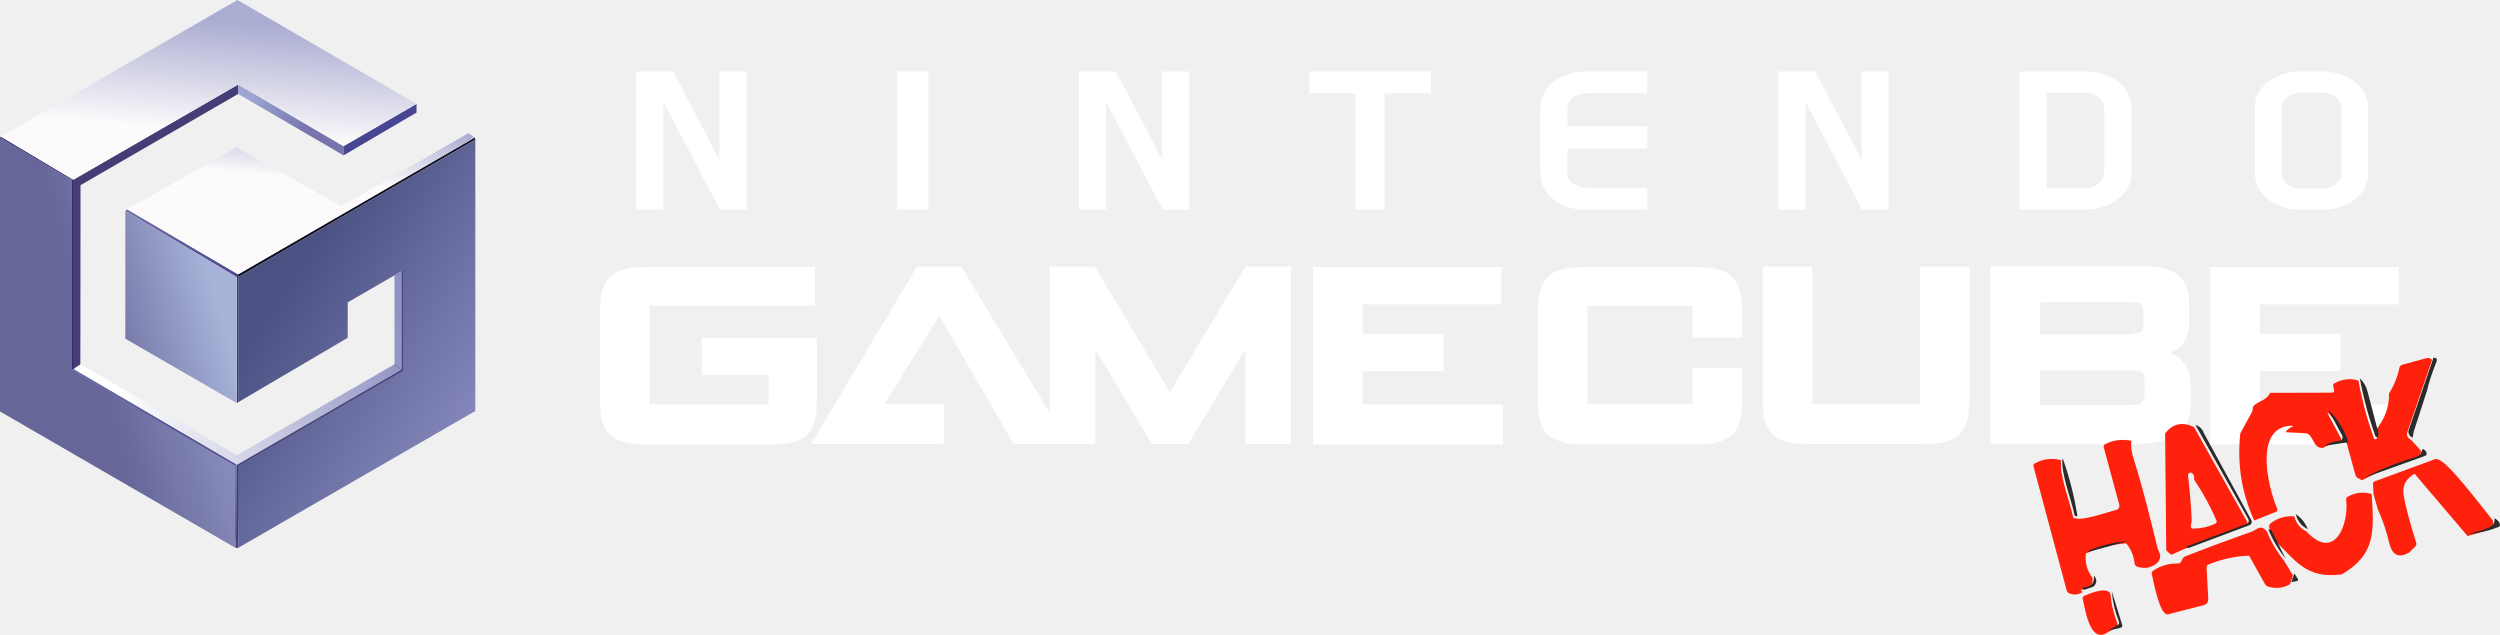
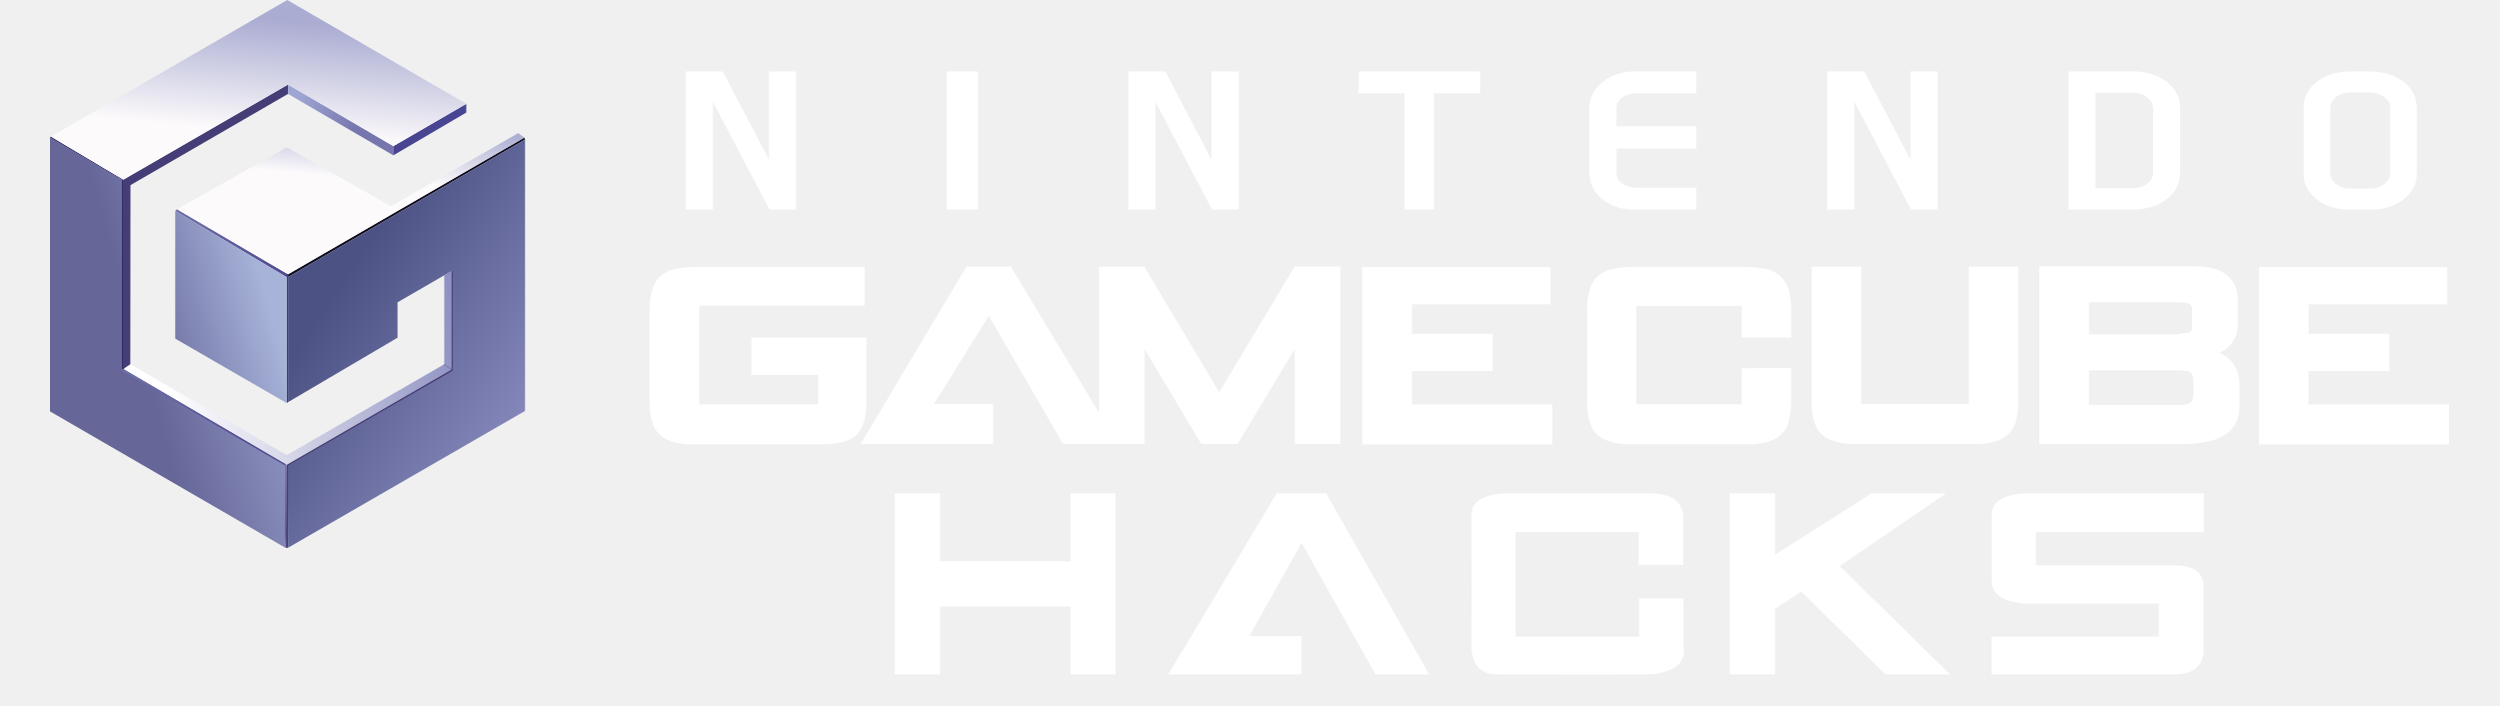
- <svg xmlns="http://www.w3.org/2000/svg" width="566.906" height="143.965" xml:space="preserve" version="1.1" id="svg485">
-   <defs id="defs489" />
-   <path fill="none" d="M 29.248,99.123 28.12,98.282" id="path377" />
-   <linearGradient id="a" gradientUnits="userSpaceOnUse" x1="24.415" y1="564.872" x2="104.743" y2="551.509" gradientTransform="translate(-0.005,-473.426)">
-     <stop offset=".037" style="stop-color:#fff" id="stop379" />
-     <stop offset=".896" style="stop-color:#898cbf" id="stop381" />
+ <svg xmlns="http://www.w3.org/2000/svg" width="567" height="160" xml:space="preserve" version="1.1" id="svg30">
+   <defs id="defs30" />
+   <linearGradient id="a" gradientUnits="userSpaceOnUse" x1="24.415" y1="564.872" x2="104.743" y2="551.509" gradientTransform="translate(11.337,-473.426)">
+     <stop offset=".037" style="stop-color:#fff" id="stop1" />
+     <stop offset=".896" style="stop-color:#898cbf" id="stop2" />
  </linearGradient>
-   <path fill="url(#a)" d="M 53.699,105.427 91.065,83.824 V 61.505 l -1.614,0.933 v 20.17 L 53.699,103.224 18.222,82.608 16.628,83.691 Z" id="path384" style="fill:url(#a)" />
-   <path fill="#7a7eae" d="M 89.451,82.608 V 82.52 l 1.614,1.165 v 0.139 L 90.963,83.9 89.308,82.69 Z" id="path386" />
-   <linearGradient id="b" gradientUnits="userSpaceOnUse" x1="28.461" y1="68.837" x2="54.049" y2="68.837" gradientTransform="matrix(1,0,0,-1,-0.045,123.99)">
-     <stop offset="0" style="stop-color:#6e70a9" id="stop388" />
-     <stop offset=".969" style="stop-color:#514a8e" id="stop390" />
+   <linearGradient id="b" gradientUnits="userSpaceOnUse" x1="28.461" y1="68.837" x2="54.049" y2="68.837" gradientTransform="matrix(1,0,0,-1,11.297,123.99)">
+     <stop offset="0" style="stop-color:#6e70a9" id="stop3" />
+     <stop offset=".969" style="stop-color:#514a8e" id="stop4" />
  </linearGradient>
-   <path fill="url(#b)" d="m 28.814,47.455 -0.398,0.398 25.283,14.998 0.305,-0.646 z" id="path393" style="fill:url(#b)" />
-   <linearGradient id="c" gradientUnits="userSpaceOnUse" x1="53.857" y1="61.681" x2="54.185" y2="61.681" gradientTransform="matrix(1,0,0,-1,-0.045,123.99)">
-     <stop offset="0" style="stop-color:#6e70a9" id="stop395" />
-     <stop offset=".969" style="stop-color:#514a8e" id="stop397" />
+   <linearGradient id="c" gradientUnits="userSpaceOnUse" x1="53.857" y1="61.681" x2="54.185" y2="61.681" gradientTransform="matrix(1,0,0,-1,11.297,123.99)">
+     <stop offset="0" style="stop-color:#6e70a9" id="stop5" />
+     <stop offset=".969" style="stop-color:#514a8e" id="stop6" />
  </linearGradient>
-   <path fill="url(#c)" d="m 54.107,62.205 0.033,0.208 h -0.327 l 0.109,-0.208 z" id="path400" style="fill:url(#c)" />
-   <path fill="#120f22" d="m 54.004,62.205 53.623,-30.999 0.158,0.441 -53.781,31.204 z" id="path402" />
-   <path fill="#453d76" d="m 91.065,83.824 -37.366,21.603 -0.134,18.803 h 0.439 L 54.363,105.729 91.582,84.28 91.72,61.312 h -0.655 z" id="path404" />
-   <linearGradient id="d" gradientUnits="userSpaceOnUse" x1="64.085" y1="540.326" x2="108.726" y2="569.631" gradientTransform="translate(-0.005,-473.426)">
-     <stop offset="0" style="stop-color:#4c5284" id="stop406" />
-     <stop offset="1" style="stop-color:#8789bc" id="stop408" />
+   <linearGradient id="d" gradientUnits="userSpaceOnUse" x1="64.085" y1="540.326" x2="108.726" y2="569.631" gradientTransform="translate(11.337,-473.426)">
+     <stop offset="0" style="stop-color:#4c5284" id="stop8" />
+     <stop offset="1" style="stop-color:#8789bc" id="stop9" />
  </linearGradient>
-   <path fill="url(#d)" d="M 54.004,105.573 91.361,84.062 V 61.332 L 78.85,68.566 v 8.029 L 54.004,91.212 V 62.851 l 53.781,-31.204 v 61.55 L 54.004,124.23 Z" id="path411" style="fill:url(#d)" />
-   <linearGradient id="e" gradientUnits="userSpaceOnUse" x1="53.464" y1="596.999" x2="53.153" y2="577.096" gradientTransform="translate(-0.005,-473.426)">
-     <stop offset=".11" style="stop-color:#4c407e" id="stop413" />
-     <stop offset=".89" style="stop-color:#669" id="stop415" />
-     <stop offset="1" style="stop-color:#a7b3d9" id="stop417" />
-     <stop offset="1" style="stop-color:#9ba5cd" id="stop419" />
+   <linearGradient id="e" gradientUnits="userSpaceOnUse" x1="53.464" y1="596.999" x2="53.153" y2="577.096" gradientTransform="translate(11.337,-473.426)">
+     <stop offset=".11" style="stop-color:#4c407e" id="stop10" />
+     <stop offset=".89" style="stop-color:#669" id="stop11" />
+     <stop offset="1" style="stop-color:#a7b3d9" id="stop12" />
+     <stop offset="1" style="stop-color:#9ba5cd" id="stop13" />
  </linearGradient>
-   <path fill="url(#e)" d="m 53.402,124.23 h 0.297 v -18.803 l -1.057,-0.621 0.76,19.424" id="path422" style="fill:url(#e)" />
-   <path fill="#2d2868" d="m 16.542,40.703 0.229,0.194 0.091,42.635 -0.234,0.159 -0.142,-0.09 0.056,-42.898" id="path424" />
-   <path fill="#453d76" d="m 18.26,41.987 -0.038,40.621 -1.594,1.083 V 40.755 L 54.004,19.174 V 21.3 Z m 35.744,20.107 v 29.118 l -0.305,0.205 V 62.028 Z" id="path426" />
-   <linearGradient id="f" gradientUnits="userSpaceOnUse" x1="4.824" y1="553.133" x2="66.026" y2="536.123" gradientTransform="translate(-0.005,-473.426)">
-     <stop offset=".233" style="stop-color:#669" id="stop428" />
-     <stop offset=".724" style="stop-color:#a7b3d9" id="stop430" />
+   <linearGradient id="f" gradientUnits="userSpaceOnUse" x1="4.824" y1="553.133" x2="66.026" y2="536.123" gradientTransform="translate(11.337,-473.426)">
+     <stop offset=".233" style="stop-color:#669" id="stop15" />
+     <stop offset=".724" style="stop-color:#a7b3d9" id="stop16" />
  </linearGradient>
-   <path fill="url(#f)" d="M 28.416,76.802 53.699,91.417 V 62.851 L 28.416,47.853 Z" id="path433" style="fill:url(#f)" />
-   <linearGradient id="g" gradientUnits="userSpaceOnUse" x1="5.882" y1="556.931" x2="67.08" y2="539.924" gradientTransform="translate(-0.005,-473.426)">
-     <stop offset=".233" style="stop-color:#669" id="stop435" />
-     <stop offset=".991" style="stop-color:#a7b3d9" id="stop437" />
+   <linearGradient id="g" gradientUnits="userSpaceOnUse" x1="5.882" y1="556.931" x2="67.08" y2="539.924" gradientTransform="translate(11.337,-473.426)">
+     <stop offset=".233" style="stop-color:#669" id="stop17" />
+     <stop offset=".991" style="stop-color:#a7b3d9" id="stop18" />
  </linearGradient>
-   <path fill="url(#g)" d="M 0,93.302 53.402,124.23 V 105.251 L 16.628,83.691 V 40.964 L 0,31.206 Z" id="path440" style="fill:url(#g)" />
-   <g fill="#2d2868" id="g446">
-     <path d="m 16.343,40.755 h 0.285 v 42.938 h -0.285 z" id="path442" />
-     <path d="M 0.214,30.992 0,31.206 l 16.486,9.691 0.142,-0.142 z" id="path444" />
+   <linearGradient id="h" gradientUnits="userSpaceOnUse" x1="19.586" y1="559.814" x2="43.921" y2="572.836" gradientTransform="translate(11.337,-473.426)">
+     <stop offset="0" style="stop-color:#6e70a9" id="stop20" />
+     <stop offset=".969" style="stop-color:#514a8e" id="stop21" />
+   </linearGradient>
+   <linearGradient id="i" gradientUnits="userSpaceOnUse" x1="55.735" y1="495.654" x2="71.185" y2="503.171" gradientTransform="translate(11.337,-473.426)">
+     <stop offset=".037" style="stop-color:#9ea5d3" id="stop22" />
+     <stop offset=".902" style="stop-color:#7675ae" id="stop23" />
+   </linearGradient>
+   <linearGradient id="j" gradientUnits="userSpaceOnUse" x1="0.219" y1="504.418" x2="0.219" y2="504.418" gradientTransform="translate(-0.005,-473.426)">
+     <stop offset=".233" style="stop-color:#669" id="stop24" />
+     <stop offset=".991" style="stop-color:#a7b3d9" id="stop25" />
+   </linearGradient>
+   <linearGradient id="k" gradientUnits="userSpaceOnUse" x1="49.386" y1="477.947" x2="45.741" y2="518.442" gradientTransform="translate(11.337,-473.426)">
+     <stop offset="0" style="stop-color:#aaacd2" id="stop26" />
+     <stop offset=".626" style="stop-color:#fcfafb" id="stop27" />
+   </linearGradient>
+   <linearGradient id="l" gradientUnits="userSpaceOnUse" x1="71.78" y1="473.265" x2="68.135" y2="513.761" gradientTransform="translate(11.337,-473.426)">
+     <stop offset=".674" style="stop-color:#aaacd2" id="stop28" />
+     <stop offset="1" style="stop-color:#fcfafb" id="stop29" />
+   </linearGradient>
+   <path fill="none" d="M 40.59,99.123 39.462,98.282" id="path1" />
+   <path fill="url(#a)" d="M 65.041,105.427 102.407,83.824 V 61.505 l -1.614,0.933 v 20.17 L 65.041,103.224 29.564,82.608 27.97,83.691 Z" id="path2" style="fill:url(#a)" />
+   <path fill="#7a7eae" d="M 100.793,82.608 V 82.52 l 1.614,1.165 v 0.139 l -0.102,0.076 -1.655,-1.21 z" id="path3" />
+   <path fill="url(#b)" d="m 40.156,47.455 -0.398,0.398 25.283,14.998 0.305,-0.646 z" id="path4" style="fill:url(#b)" />
+   <path fill="url(#c)" d="m 65.449,62.205 0.033,0.208 h -0.327 l 0.109,-0.208 z" id="path6" style="fill:url(#c)" />
+   <path fill="#120f22" d="m 65.346,62.205 53.623,-30.999 0.158,0.441 -53.781,31.204 z" id="path7" />
+   <path fill="#453d76" d="m 102.407,83.824 -37.366,21.603 -0.134,18.803 h 0.439 l 0.359,-18.501 37.219,-21.449 0.138,-22.968 h -0.655 z" id="path8" />
+   <path fill="url(#d)" d="m 65.346,105.573 37.357,-21.511 v -22.73 l -12.511,7.234 v 8.029 L 65.346,91.212 V 62.851 l 53.781,-31.204 v 61.55 L 65.346,124.23 Z" id="path9" style="fill:url(#d)" />
+   <path fill="url(#e)" d="m 64.744,124.23 h 0.297 v -18.803 l -1.057,-0.621 0.76,19.424" id="path13" style="fill:url(#e)" />
+   <path fill="#2d2868" d="m 27.884,40.703 0.229,0.194 0.091,42.635 -0.234,0.159 -0.142,-0.09 0.056,-42.898" id="path14" />
+   <path fill="#453d76" d="M 29.602,41.987 29.564,82.608 27.97,83.691 V 40.755 L 65.346,19.174 V 21.3 Z m 35.744,20.107 v 29.118 l -0.305,0.205 V 62.028 Z" id="path15" />
+   <path fill="url(#f)" d="M 39.758,76.802 65.041,91.417 V 62.851 L 39.758,47.853 Z" id="path16" style="fill:url(#f)" />
+   <path fill="url(#g)" d="M 11.342,93.302 64.744,124.23 V 105.251 L 27.97,83.691 V 40.964 L 11.342,31.206 Z" id="path18" style="fill:url(#g)" />
+   <g fill="#2d2868" id="g20" transform="translate(11.342)">
+     <path d="m 16.343,40.755 h 0.285 v 42.938 h -0.285 z" id="path19" />
+     <path d="M 0.214,30.992 0,31.206 l 16.486,9.691 0.142,-0.142 z" id="path20" />
  </g>
-   <linearGradient id="h" gradientUnits="userSpaceOnUse" x1="19.586" y1="559.814" x2="43.921" y2="572.836" gradientTransform="translate(-0.005,-473.426)">
-     <stop offset="0" style="stop-color:#6e70a9" id="stop448" />
-     <stop offset=".969" style="stop-color:#514a8e" id="stop450" />
-   </linearGradient>
-   <path fill="url(#h)" d="m 53.402,105.251 v 0.352 L 16.343,84.015 v -0.324 h 0.285 z" id="path453" style="fill:url(#h)" />
-   <linearGradient id="i" gradientUnits="userSpaceOnUse" x1="55.735" y1="495.654" x2="71.185" y2="503.171" gradientTransform="translate(-0.005,-473.426)">
-     <stop offset=".037" style="stop-color:#9ea5d3" id="stop455" />
-     <stop offset=".902" style="stop-color:#7675ae" id="stop457" />
-   </linearGradient>
-   <path fill="url(#i)" d="m 77.901,33.142 v 2.089 L 54.004,21.3 v -2.126 z" id="path460" style="fill:url(#i)" />
-   <path fill="#484592" d="m 77.901,35.231 16.553,-9.707 v -1.972 l -16.553,9.59 z" id="path462" />
-   <linearGradient id="j" gradientUnits="userSpaceOnUse" x1="0.219" y1="504.418" x2="0.219" y2="504.418" gradientTransform="translate(-0.005,-473.426)">
-     <stop offset=".233" style="stop-color:#669" id="stop464" />
-     <stop offset=".991" style="stop-color:#a7b3d9" id="stop466" />
-   </linearGradient>
-   <linearGradient id="k" gradientUnits="userSpaceOnUse" x1="49.386" y1="477.947" x2="45.741" y2="518.442" gradientTransform="translate(-0.005,-473.426)">
-     <stop offset="0" style="stop-color:#aaacd2" id="stop469" />
-     <stop offset=".626" style="stop-color:#fcfafb" id="stop471" />
-   </linearGradient>
-   <path fill="url(#k)" d="M 0.214,30.992 53.833,0 94.454,23.552 77.901,33.142 54.004,19.174 16.628,40.755 Z" id="path474" style="fill:url(#k)" />
-   <linearGradient id="l" gradientUnits="userSpaceOnUse" x1="71.78" y1="473.265" x2="68.135" y2="513.761" gradientTransform="translate(-0.005,-473.426)">
-     <stop offset=".674" style="stop-color:#aaacd2" id="stop476" />
-     <stop offset="1" style="stop-color:#fcfafb" id="stop478" />
-   </linearGradient>
-   <path fill="url(#l)" d="m 54.004,62.205 -25.19,-14.75 24.866,-14.046 23.689,13.372 28.863,-16.589 1.395,1.014 z" id="path481" style="fill:url(#l)" />
-   <path d="m 373.52,21.158 v -4.949 h -14.143 c -1.816,0 -3.533,0.404 -5.054,1.11 -1.513,0.71 -2.726,1.718 -3.634,2.932 -0.908,1.209 -1.314,2.529 -1.416,4.04 v 15.252 c 0.1,1.417 0.508,2.729 1.313,3.944 0.912,1.21 2.121,2.116 3.537,2.924 1.516,0.71 3.127,1.115 5.053,1.115 h 14.34 v -4.949 h -13.739 a 5.319,5.319 0 0 1 -3.022,-0.911 c -0.815,-0.604 -1.318,-1.312 -1.318,-2.319 V 33.69 h 18.082 v -5.053 h -18.082 v -4.142 c 0,-1.013 0.503,-1.817 1.318,-2.427 a 5.31,5.31 0 0 1 3.022,-0.91 h 13.739 m 84.436,-4.948 v 31.317 h 15.102 c 1.916,-0.098 3.625,-0.405 5.139,-1.107 1.609,-0.804 2.818,-1.712 3.723,-2.921 0.908,-1.203 1.307,-2.615 1.408,-4.127 V 24.266 c -0.102,-1.507 -0.5,-2.821 -1.408,-4.028 -0.904,-1.208 -2.111,-2.213 -3.723,-2.921 -1.514,-0.705 -3.225,-1.107 -5.139,-1.107 z m 17.826,5.842 c 0.898,0.604 1.303,1.407 1.404,2.418 v 14.803 c -0.104,1.006 -0.506,1.812 -1.404,2.416 -0.809,0.703 -1.82,1.005 -2.928,1.005 h -8.758 V 21.046 h 8.758 c 1.108,0 2.119,0.301 2.928,1.006 m 56.18,-4.75 c -1.488,-0.692 -3.172,-0.993 -5.053,-1.093 h -5.453 c -1.885,0.099 -3.566,0.4 -5.057,1.093 -1.584,0.794 -2.775,1.68 -3.666,2.874 -0.895,1.186 -1.389,2.576 -1.389,4.063 v 15.359 c 0,1.486 0.494,2.777 1.389,3.967 0.891,1.19 2.082,2.179 3.666,2.874 1.49,0.693 3.172,1.089 5.057,1.089 h 5.453 c 1.881,0 3.563,-0.396 5.053,-1.089 1.584,-0.694 2.773,-1.684 3.666,-2.874 0.893,-1.191 1.387,-2.577 1.387,-3.967 v -15.36 c -0.096,-1.487 -0.494,-2.877 -1.387,-4.063 -0.893,-1.194 -2.082,-2.08 -3.666,-2.873 z m -2.379,4.656 c 0.891,0.694 1.387,1.484 1.387,2.382 v 15.059 c 0,0.892 -0.496,1.686 -1.387,2.379 -0.793,0.597 -1.787,0.994 -2.873,0.994 h -5.055 c -1.094,0 -2.084,-0.396 -2.977,-0.994 -0.789,-0.694 -1.285,-1.487 -1.285,-2.379 V 24.34 c 0,-0.897 0.496,-1.688 1.285,-2.382 0.893,-0.596 1.883,-0.893 2.977,-0.992 h 5.055 c 1.087,0.101 2.08,0.397 2.873,0.992 M 169.301,16.21 h -6.163 V 36.213 L 152.634,16.21 h -8.385 v 31.317 h 6.163 V 23.083 l 12.828,24.444 h 6.061 V 16.21 m 100.41,0 h -6.163 V 36.213 L 253.043,16.21 h -8.385 v 31.317 h 6.163 V 23.083 l 12.828,24.444 h 6.062 V 16.21 m 158.588,0 h -6.162 V 36.213 L 411.633,16.21 h -8.387 v 31.317 h 6.163 V 23.083 l 12.828,24.444 h 6.062 V 16.21 M 210.526,47.527 V 16.21 h -7.07 v 31.317 h 7.07 M 296.922,16.21 v 4.949 h 10.401 v 26.369 h 6.671 v -26.37 h 10.504 V 16.209 H 296.92 m 247,52.821 v -8.463 h -42.717 v 40.229 h 43.113 v -9.062 h -31.855 v -7.57 h 18.316 V 75.707 H 512.461 V 69.03 h 31.459 m -47.546,-0.275 c 0.096,-2.785 -0.697,-4.977 -2.393,-6.274 -1.596,-1.394 -4.08,-2.09 -7.467,-2.09 h -35.148 v 40.325 h 32.658 c 8.563,-0.099 12.744,-2.887 12.744,-8.562 v -4.883 c 0,-3.382 -1.492,-5.87 -4.582,-7.262 2.789,-1.298 4.188,-3.487 4.188,-6.576 z m -10.854,0.2 c 0.398,0.399 0.602,0.8 0.496,1.396 v 3.685 c 0.104,0.495 -0.098,0.995 -0.496,1.293 l -2.795,0.495 h -20.107 v -7.266 h 20.107 c 1.502,0 2.496,0.199 2.795,0.397 z m -22.902,22.9 v -7.867 h 20.211 c 1.496,0 2.393,0.201 2.889,0.5 0.402,0.401 0.596,0.998 0.596,1.993 v 2.886 c 0,0.897 -0.191,1.594 -0.596,1.891 -0.496,0.4 -1.393,0.597 -2.889,0.597 H 462.618 M 446.614,60.458 h -11.25 V 91.625 H 410.968 V 60.458 H 399.72 v 30.271 c -0.106,2.486 0.295,4.484 0.99,5.975 0.6,1.395 1.797,2.49 3.389,3.089 1.597,0.695 3.684,0.993 6.47,0.896 h 25.093 c 2.789,0.097 4.977,-0.201 6.57,-0.896 1.59,-0.599 2.689,-1.694 3.389,-3.089 0.695,-1.491 0.996,-3.487 0.996,-5.975 V 60.458 m -52.527,4.149 c -0.705,-1.489 -1.896,-2.488 -3.388,-3.186 -1.596,-0.602 -3.784,-0.898 -6.473,-0.898 h -24.591 c -2.789,0 -4.881,0.298 -6.478,0.898 -1.591,0.697 -2.786,1.696 -3.382,3.186 -0.697,1.494 -1.096,3.484 -0.993,5.974 v 20.214 c -0.103,2.484 0.296,4.48 0.993,5.971 0.596,1.396 1.791,2.491 3.382,3.093 1.597,0.693 3.688,0.991 6.478,0.893 h 24.592 c 2.688,0.098 4.877,-0.199 6.473,-0.893 a 6.48,6.48 0 0 0 3.387,-3.093 c 0.597,-1.489 0.996,-3.485 0.996,-5.971 v -7.371 l -11.256,0.105 v 8.162 H 359.937 V 69.39 h 23.893 v 7.165 h 11.256 v -5.974 c 0,-2.585 -0.399,-4.574 -0.996,-5.974 m -53.629,4.423 v -8.463 h -42.718 v 40.229 h 43.116 v -9.062 h -31.861 v -7.57 h 18.321 V 75.707 H 308.998 V 69.03 h 31.463 m -58.05,-8.572 -17.127,28.48 -17.025,-28.48 H 238.005 V 93.617 L 217.989,60.458 h -10.056 l -23.994,40.228 h 30.068 v -9.061 h -13.442 l 12.447,-20.013 16.828,29.072 h 18.519 V 79.179 l 12.842,21.505 h 8.266 l 12.942,-21.505 v 21.505 h 10.354 V 60.457 h -10.354 m -97.579,8.85 v -8.77 h -37.938 c -2.685,0 -4.879,0.3 -6.474,0.899 -1.59,0.696 -2.686,1.698 -3.381,3.187 -0.7,1.493 -0.998,3.483 -0.998,5.975 v 20.21 c 0,2.486 0.298,4.483 0.998,5.975 0.696,1.395 1.792,2.49 3.381,3.091 1.594,0.692 3.789,0.991 6.474,0.895 h 27.584 c 3.978,0.097 6.768,-0.599 8.458,-2.091 1.595,-1.595 2.391,-4.183 2.294,-7.868 V 76.57 H 159.14 v 8.47 h 15.135 v 6.667 H 147.29 v -22.4 h 37.54" id="path483" style="fill:#ffffff" />
-   <g fill="#ff210b" id="g482" transform="translate(176.761,5.041913)">
-     <path d="m 374.75,76.54 -5.63,16.48 q -0.17,0.48 0.07,0.93 0.27,0.51 0.81,0.76 l 2.29,2.54 q -0.47,1.51 -1.29,1.75 -6.27,1.82 -12.16,4.86 l -0.89,-0.47 q -0.45,-0.24 -0.58,-0.73 l -1.91,-6.91 q -1.24,-3.88 -4.03,-6.87 -0.66,-0.72 -0.2,0.14 l 2.79,5.19 a 0.86,0.86 0 0 1 -0.71,1.27 q -1.84,0.1 -3.31,1.06 c -2.1,0.01 -1.93,-1.82 -3.09,-2.94 q -0.37,-0.36 -0.88,-0.39 l -4.53,-0.25 q 0.48,-0.73 1.31,-1.13 0.79,-0.37 -0.08,-0.33 c -8.46,0.37 -5.18,13.95 -3.13,18.77 q 0.24,0.55 -0.32,0.78 l -4.88,1.93 q -4.29,-9.44 -3.14,-19.76 l 2.56,-4.68 q 0.24,-0.44 0.25,-0.94 c 0.03,-1.47 3.04,-1.5 3.93,-3.56 L 352,84 q 0.64,0 0.51,-0.62 l -0.18,-0.96 q -0.07,-0.35 0.23,-0.52 2.65,-1.5 5.48,-0.65 1.22,6.65 3.51,13.09 a 0.35,0.35 0 0 0 0.67,-0.05 q 0.17,-0.86 -0.26,-1.79 3.13,-3.8 3.02,-8.33 1.67,-2.63 2.33,-5.74 0.13,-0.62 0.75,-0.79 l 5.45,-1.48 q 0.46,-0.12 0.85,0.14 z" id="path468" />
-     <path d="m 320.75,91.79 12.01,21.4 a 0.74,0.73 65.1 0 1 -0.38,1.05 l -13.88,5.22 -2.75,1.25 q -0.12,0 -0.25,0 l -1.04,-0.96 -0.25,-26.5 q 2.54,-3.34 6.54,-1.46 z m 0.3,23.01 q 2.39,-0.08 4.52,-1.1 0.48,-0.22 0.27,-0.71 -2.07,-4.86 -5.05,-9.24 0.13,-1.09 -0.51,-1.52 a 0.57,0.57 0 0 0 -0.88,0.54 q 0.65,5.54 0.83,10.23 c 0.03,0.74 -0.85,2.07 0.82,1.8 z" id="path470" />
-     <path d="m 306.59,94.9 q -0.31,1.73 0.52,4.27 2.06,6.29 5.32,19.84 c 0.32,1.32 1.25,1.94 0.11,3.49 q -2.08,1.85 -4.67,0.94 -0.54,-0.19 -0.6,-0.76 -0.27,-2.56 -1.9,-4.51 -4.92,0.38 -9.12,2.29 -0.4,3.08 1.5,5.54 0.21,2.57 -2.39,2.65 -0.45,0.01 -0.12,0.31 l 0.26,0.25 q -1.48,0.95 -3.01,0.31 -0.49,-0.21 -0.62,-0.72 l -7.52,-28.13 q -0.1,-0.39 0.25,-0.59 2.82,-1.63 6.06,-0.74 c -0.59,3.01 2.02,9.59 2.69,12.9 q 0.05,0.29 0.35,0.26 0.17,-0.01 0.3,-0.04 c 0.87,0.76 7.87,-1.55 9.19,-1.9 a 0.9,0.9 0 0 0 0.63,-1.1 l -3.51,-13.02 q -0.14,-0.52 0.34,-0.78 2.55,-1.36 5.94,-0.76 z" id="path472" />
-     <path d="m 388.54,113 c 0.69,2.43 -4.38,2.93 -5.73,3.53 l -12.04,-14.15 q -2.99,1.74 -2.49,4.86 0.57,3.46 2.86,10.79 0.16,0.5 -0.21,0.86 l -1.39,1.36 c -2.73,1.57 -3.98,0.21 -4.59,-2.43 q -0.87,-3.79 -2.49,-7.32 l -1,-3.5 -0.11,-2.28 q -0.03,-0.46 0.4,-0.62 l 13.47,-4.95 q 0.48,-0.18 0.96,0.01 c 2.59,1.02 9.11,9.86 12.36,13.84 z" id="path474-9" />
-     <path d="m 361.04,107 c 0.53,8.19 1.05,13.66 -6.79,18.21 -8.13,1.05 -10.29,-3.05 -15.46,-7.96 l -0.79,-1.54 -0.19,-1.25 q -0.08,-0.55 0.37,-0.88 2.37,-1.77 5.32,-1.54 0.63,2.41 2.75,3.42 c 6.47,6.99 9.68,-1.77 9.01,-7.15 q -0.06,-0.48 0.36,-0.71 2.65,-1.48 5.42,-0.6 z" id="path476" />
-     <path d="m 337.29,115.5 q 1.5,3.63 3.96,6.71 l 1.96,3.29 -0.71,1.96 q -2.4,1.3 -4.9,0.53 -0.51,-0.16 -0.77,-0.62 l -3.58,-6.41 q -4.61,0.16 -9.1,1.96 -0.57,0.22 -0.54,0.83 l 0.38,7.1 a 1.3,1.29 81.5 0 1 -0.97,1.32 l -8.27,2.12 c -1.82,0.03 -3.19,-7.54 -3.56,-9.15 q -0.11,-0.49 0.3,-0.77 2.55,-1.72 5.62,-1.63 0.49,0.02 0.72,-0.42 l 0.36,-0.7 q 0.19,-0.35 0.56,-0.49 7.46,-2.93 15.03,-5.58 c 1.23,-0.43 2.06,-1.86 3.51,-0.05 z" id="path478" />
-     <path d="m 301.79,129.5 q 0.29,3.56 1.61,6.88 0.22,0.54 -0.29,0.84 l -2.11,1.24 c -3.86,2.44 -4.94,-5.46 -5.47,-7.65 q -0.13,-0.55 0.4,-0.77 c 1.43,-0.58 4.79,-2.04 5.86,-0.54 z" id="path480" />
+   <path fill="url(#h)" d="m 64.744,105.251 v 0.352 L 27.685,84.015 v -0.324 h 0.285 z" id="path21" style="fill:url(#h)" />
+   <path fill="url(#i)" d="m 89.243,33.142 v 2.089 L 65.346,21.3 v -2.126 z" id="path23" style="fill:url(#i)" />
+   <path fill="#484592" d="m 89.243,35.231 16.553,-9.707 v -1.972 l -16.553,9.59 z" id="path24" />
+   <path fill="url(#k)" d="M 11.556,30.992 65.175,0 105.796,23.552 89.243,33.142 65.346,19.174 27.97,40.755 Z" id="path27" style="fill:url(#k)" />
+   <path fill="url(#l)" d="m 65.346,62.205 -25.19,-14.75 24.866,-14.046 23.689,13.372 28.863,-16.589 1.395,1.014 z" id="path29" style="fill:url(#l)" />
+   <g id="g30" style="fill:#ffffff">
+     <path d="m 384.862,21.158 v -4.949 h -14.143 c -1.816,0 -3.533,0.404 -5.054,1.11 -1.513,0.71 -2.726,1.718 -3.634,2.932 -0.908,1.209 -1.314,2.529 -1.416,4.04 v 15.252 c 0.1,1.417 0.508,2.729 1.313,3.944 0.912,1.21 2.121,2.116 3.537,2.924 1.516,0.71 3.127,1.115 5.053,1.115 h 14.34 v -4.949 h -13.739 a 5.319,5.319 0 0 1 -3.022,-0.911 c -0.815,-0.604 -1.318,-1.312 -1.318,-2.319 V 33.69 h 18.082 v -5.053 h -18.082 v -4.142 c 0,-1.013 0.503,-1.817 1.318,-2.427 a 5.31,5.31 0 0 1 3.022,-0.91 h 13.739 m 84.436,-4.948 v 31.317 h 15.102 c 1.916,-0.098 3.625,-0.405 5.139,-1.107 1.609,-0.804 2.818,-1.712 3.723,-2.921 0.908,-1.203 1.307,-2.615 1.408,-4.127 V 24.266 c -0.102,-1.507 -0.5,-2.821 -1.408,-4.028 -0.904,-1.208 -2.111,-2.213 -3.723,-2.921 -1.514,-0.705 -3.225,-1.107 -5.139,-1.107 z m 17.826,5.842 c 0.898,0.604 1.303,1.407 1.404,2.418 v 14.803 c -0.104,1.006 -0.506,1.812 -1.404,2.416 -0.809,0.703 -1.82,1.005 -2.928,1.005 h -8.758 V 21.046 h 8.758 c 1.108,0 2.119,0.301 2.928,1.006 m 56.18,-4.75 c -1.488,-0.692 -3.172,-0.993 -5.053,-1.093 h -5.453 c -1.885,0.099 -3.566,0.4 -5.057,1.093 -1.584,0.794 -2.775,1.68 -3.666,2.874 -0.895,1.186 -1.389,2.576 -1.389,4.063 v 15.359 c 0,1.486 0.494,2.777 1.389,3.967 0.891,1.19 2.082,2.179 3.666,2.874 1.49,0.693 3.172,1.089 5.057,1.089 h 5.453 c 1.881,0 3.563,-0.396 5.053,-1.089 1.584,-0.694 2.773,-1.684 3.666,-2.874 0.893,-1.191 1.387,-2.577 1.387,-3.967 v -15.36 c -0.096,-1.487 -0.494,-2.877 -1.387,-4.063 -0.893,-1.194 -2.082,-2.08 -3.666,-2.873 z m -2.379,4.656 c 0.891,0.694 1.387,1.484 1.387,2.382 v 15.059 c 0,0.892 -0.496,1.686 -1.387,2.379 -0.793,0.597 -1.787,0.994 -2.873,0.994 h -5.055 c -1.094,0 -2.084,-0.396 -2.977,-0.994 -0.789,-0.694 -1.285,-1.487 -1.285,-2.379 V 24.34 c 0,-0.897 0.496,-1.688 1.285,-2.382 0.893,-0.596 1.883,-0.893 2.977,-0.992 h 5.055 c 1.087,0.101 2.08,0.397 2.873,0.992 M 180.643,16.21 H 174.48 V 36.213 L 163.976,16.21 h -8.385 v 31.317 h 6.163 V 23.083 l 12.828,24.444 h 6.061 V 16.21 m 100.41,0 H 274.89 V 36.213 L 264.385,16.21 H 256 v 31.317 h 6.163 V 23.083 l 12.828,24.444 h 6.062 V 16.21 m 158.588,0 h -6.162 V 36.213 L 422.975,16.21 h -8.387 v 31.317 h 6.163 V 23.083 l 12.828,24.444 h 6.062 V 16.21 M 221.868,47.527 V 16.21 h -7.07 v 31.317 h 7.07 M 308.264,16.21 v 4.949 h 10.401 v 26.369 h 6.671 v -26.37 h 10.504 v -4.949 h -27.578 m 247,52.821 v -8.463 h -42.717 v 40.229 h 43.113 v -9.062 h -31.855 v -7.57 h 18.316 V 75.707 H 523.803 V 69.03 h 31.459 m -47.546,-0.275 c 0.096,-2.785 -0.697,-4.977 -2.393,-6.274 -1.596,-1.394 -4.08,-2.09 -7.467,-2.09 h -35.148 v 40.325 h 32.658 c 8.563,-0.099 12.744,-2.887 12.744,-8.562 v -4.883 c 0,-3.382 -1.492,-5.87 -4.582,-7.262 2.789,-1.298 4.188,-3.487 4.188,-6.576 z m -10.854,0.2 c 0.398,0.399 0.602,0.8 0.496,1.396 v 3.685 c 0.104,0.495 -0.098,0.995 -0.496,1.293 l -2.795,0.495 H 473.96 v -7.266 h 20.107 c 1.502,0 2.496,0.199 2.795,0.397 z m -22.902,22.9 v -7.867 h 20.211 c 1.496,0 2.393,0.201 2.889,0.5 0.402,0.401 0.596,0.998 0.596,1.993 v 2.886 c 0,0.897 -0.191,1.594 -0.596,1.891 -0.496,0.4 -1.393,0.597 -2.889,0.597 H 473.96 M 457.956,60.458 h -11.25 V 91.625 H 422.31 V 60.458 h -11.248 v 30.271 c -0.106,2.486 0.295,4.484 0.99,5.975 0.6,1.395 1.797,2.49 3.389,3.089 1.597,0.695 3.684,0.993 6.47,0.896 h 25.093 c 2.789,0.097 4.977,-0.201 6.57,-0.896 1.59,-0.599 2.689,-1.694 3.389,-3.089 0.695,-1.491 0.996,-3.487 0.996,-5.975 V 60.458 m -52.527,4.149 c -0.705,-1.489 -1.896,-2.488 -3.388,-3.186 -1.596,-0.602 -3.784,-0.898 -6.473,-0.898 H 370.98 c -2.789,0 -4.881,0.298 -6.478,0.898 -1.591,0.697 -2.786,1.696 -3.382,3.186 -0.697,1.494 -1.096,3.484 -0.993,5.974 v 20.214 c -0.103,2.484 0.296,4.48 0.993,5.971 0.596,1.396 1.791,2.491 3.382,3.093 1.597,0.693 3.688,0.991 6.478,0.893 h 24.592 c 2.688,0.098 4.877,-0.199 6.473,-0.893 a 6.48,6.48 0 0 0 3.387,-3.093 c 0.597,-1.489 0.996,-3.485 0.996,-5.971 v -7.371 l -11.256,0.105 v 8.162 H 371.279 V 69.39 h 23.893 v 7.165 h 11.256 v -5.974 c 0,-2.585 -0.399,-4.574 -0.996,-5.974 m -53.629,4.423 v -8.463 h -42.718 v 40.229 h 43.116 V 91.734 H 320.34 v -7.57 h 18.321 V 75.707 H 320.34 V 69.03 h 31.463 m -58.05,-8.572 -17.127,28.48 -17.025,-28.48 H 249.347 V 93.617 L 229.331,60.458 h -10.056 l -23.994,40.228 h 30.068 v -9.061 h -13.442 l 12.447,-20.013 16.828,29.072 h 18.519 V 79.179 l 12.842,21.505 h 8.266 l 12.942,-21.505 v 21.505 h 10.354 V 60.457 h -10.354 m -97.579,8.85 v -8.77 h -37.938 c -2.685,0 -4.879,0.3 -6.474,0.899 -1.59,0.696 -2.686,1.698 -3.381,3.187 -0.7,1.493 -0.998,3.483 -0.998,5.975 v 20.21 c 0,2.486 0.298,4.483 0.998,5.975 0.696,1.395 1.792,2.49 3.381,3.091 1.594,0.692 3.789,0.991 6.474,0.895 h 27.584 c 3.978,0.097 6.768,-0.599 8.458,-2.091 1.595,-1.595 2.391,-4.183 2.294,-7.868 V 76.57 h -26.088 v 8.47 h 15.135 v 6.667 h -26.985 v -22.4 h 37.54" id="path30" style="fill:#ffffff" />
  </g>
-   <g fill="#2d2a2a" id="g464" transform="translate(177.0777,4.543393)">
-     <path d="m 374.75,76.54 q 1.02,0.07 0.69,0.9 -1.62,4.07 -2.15,6.56 l -3,9.25 -0.29,1.46 q -0.54,-0.25 -0.81,-0.76 -0.24,-0.45 -0.07,-0.93 z" id="path434" />
-     <path d="m 358.04,81.25 q 1.3,1.2 1.75,3 l 2.17,8.25 q 0.43,0.93 0.26,1.79 a 0.35,0.35 0 0 1 -0.67,0.05 q -2.29,-6.44 -3.51,-13.09 z" id="path436" />
-     <path d="M 355.46,95.75 350,96.54 q 1.47,-0.96 3.31,-1.06 a 0.86,0.86 0 0 0 0.71,-1.27 l -2.79,-5.19 q -0.46,-0.86 0.2,-0.14 2.79,2.99 4.03,6.87 z" id="path438" />
-     <path d="m 320.75,91.79 q 1.45,0.49 1.96,1.96 l 10.73,19.64 a 0.81,0.81 0 0 1 -0.42,1.15 l -13.77,5.17 -0.75,-0.25 13.88,-5.22 a 0.74,0.73 65.1 0 0 0.38,-1.05 z" id="path442-1" />
-     <path d="m 372.29,97.25 q 0.72,0.29 0.89,0.9 0.14,0.51 -0.36,0.69 l -13.98,5.02 q 5.89,-3.04 12.16,-4.86 0.82,-0.24 1.29,-1.75 z" id="path444-3" />
-     <path d="m 290.66,99.34 q 2.31,6.55 3.34,13.12 -0.13,0.03 -0.3,0.04 -0.3,0.03 -0.35,-0.26 c -0.67,-3.31 -3.28,-9.89 -2.69,-12.9 z" id="path446" />
-     <path d="m 343.5,112.04 q 1.89,1.25 2.75,3.42 -2.12,-1.01 -2.75,-3.42 z" id="path448" />
-     <path d="m 388.54,113 q 0.93,0.36 1.24,1.25 0.18,0.5 -0.31,0.71 -2.99,1.23 -6.66,1.57 c 1.35,-0.6 6.42,-1.1 5.73,-3.53 z" id="path450" />
-     <path d="m 337.29,115.5 0.71,0.21 0.79,1.54 2.46,4.96 q -2.46,-3.08 -3.96,-6.71 z" id="path452" />
-     <path d="m 305.37,118.17 -8.62,2.37 -0.5,-0.08 q 4.2,-1.91 9.12,-2.29 z" id="path454" />
-     <path d="m 343.21,125.5 0.74,1.18 q 0.28,0.46 -0.25,0.56 l -1.2,0.22 z" id="path456" />
-     <path d="m 297.75,126 q 0.85,0.88 0.33,1.93 -0.24,0.5 -0.77,0.68 l -1.81,0.6 -0.26,-0.25 q -0.33,-0.3 0.12,-0.31 2.6,-0.08 2.39,-2.65 z" id="path458" />
-     <path d="m 301.79,129.5 2.35,7.62 q 0.18,0.56 -0.39,0.7 l -2.75,0.64 2.11,-1.24 q 0.51,-0.3 0.29,-0.84 -1.32,-3.32 -1.61,-6.88 z" id="path460-4" />
-   </g>
+   <path style="font-size:51.333px;font-family:GAMECUBEN;-inkscape-font-specification:GAMECUBEN;text-align:center;text-anchor:middle;fill:#ffffff" d="m 242.898,137.559 v 15.4 h 10.215 v -41.067 h -10.215 v 15.4 h -29.619 v -15.4 h -10.267 v 41.067 h 10.267 V 137.559 Z m 69.197,15.4 -16.786,-29.825 -11.858,21.149 h 11.858 v 8.675 h -30.287 l 3.696,-6.057 20.944,-35.009 h 11.242 l 23.357,41.067 z m 59.701,-32.289 h -27.925 v 23.716 h 28.028 v -8.675 h 10.061 l 0.051,11.242 q 0.462,3.747 -3.747,5.236 -1.797,0.667 -4.312,0.77 -6.571,0.051 -34.137,0 -5.544,0 -5.955,-5.955 0.103,-7.495 0,-30.235 0,-4.517 7.803,-4.877 h 32.34 q 7.341,0 7.905,4.877 v 11.345 h -10.113 z m 30.954,17.402 5.955,-3.901 19.096,18.788 h 14.63 l -24.999,-24.589 24.127,-16.478 h -16.889 l -21.919,13.911 V 111.892 H 392.483 v 41.067 h 10.267 z m 90.552,14.887 H 451.876 v -8.573 h 37.935 v -7.495 H 459.73 q -7.803,-0.411 -7.803,-5.236 v -14.887 q 0,-4.517 7.803,-4.877 h 40.297 v 8.778 h -38.089 v 7.546 h 31.313 q 6.263,0 6.725,4.312 v 15.4 q -0.462,5.031 -6.673,5.031 z" id="text30" aria-label="HACKS" />
</svg>
